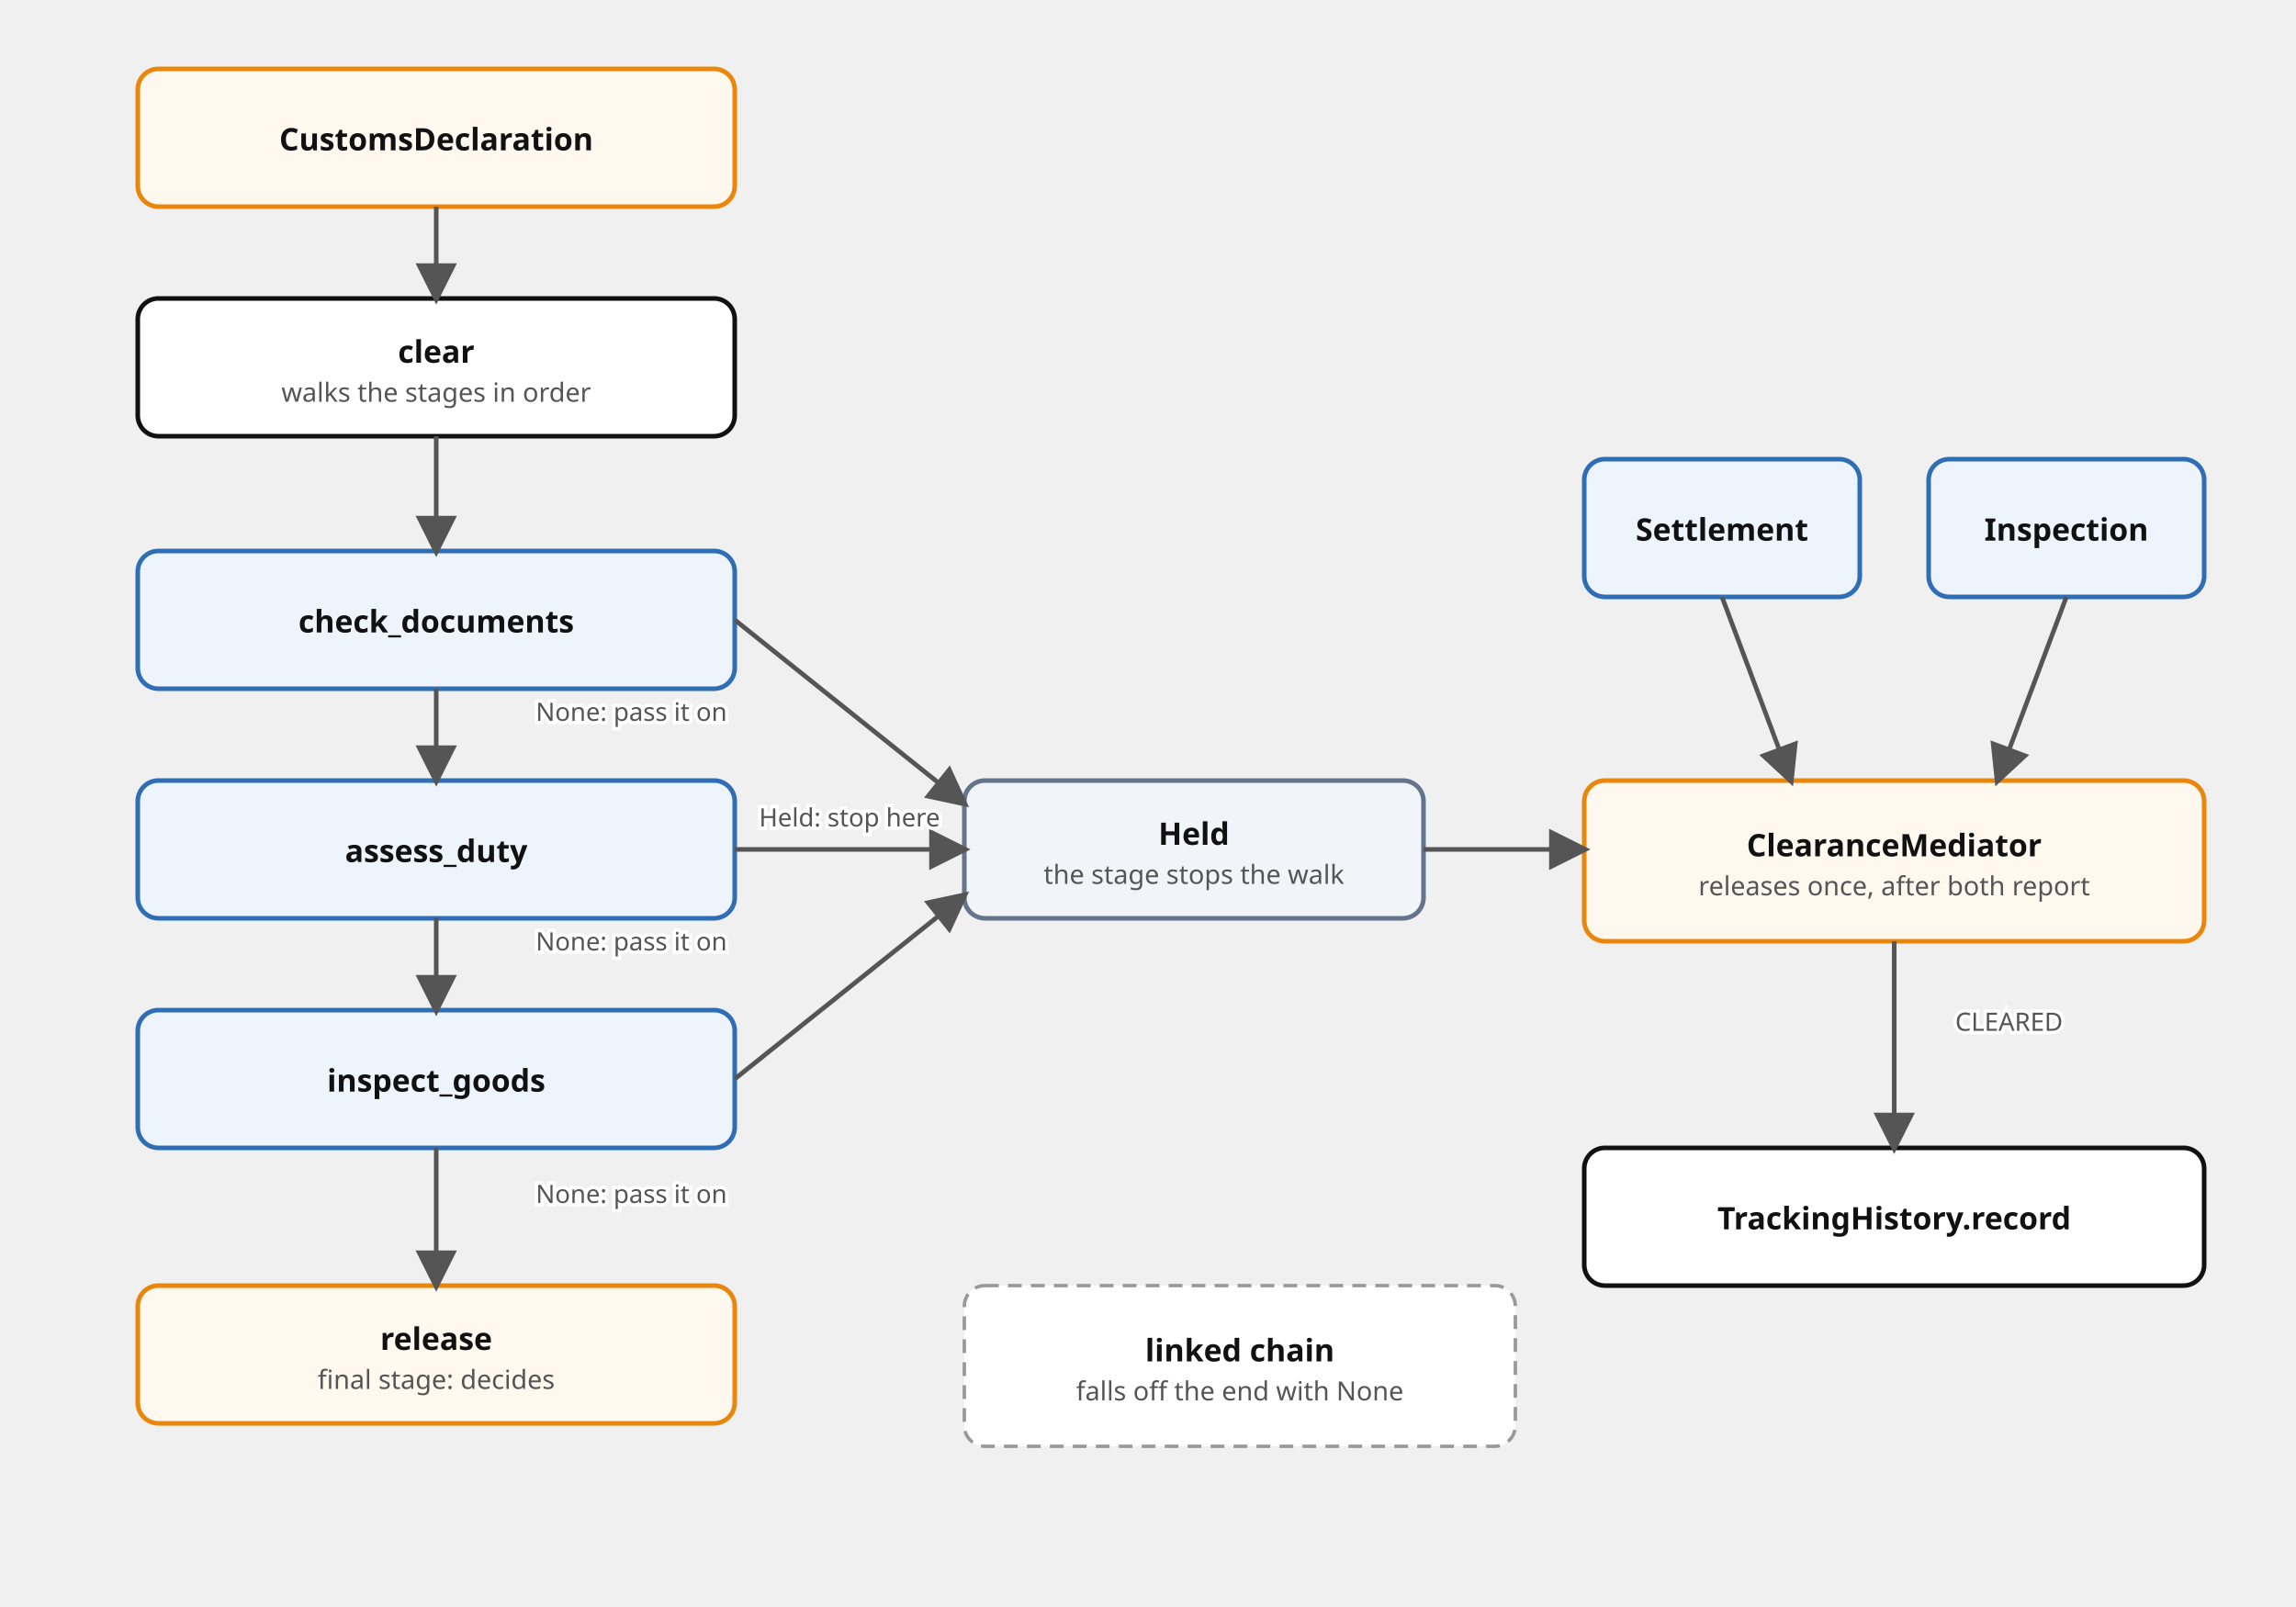
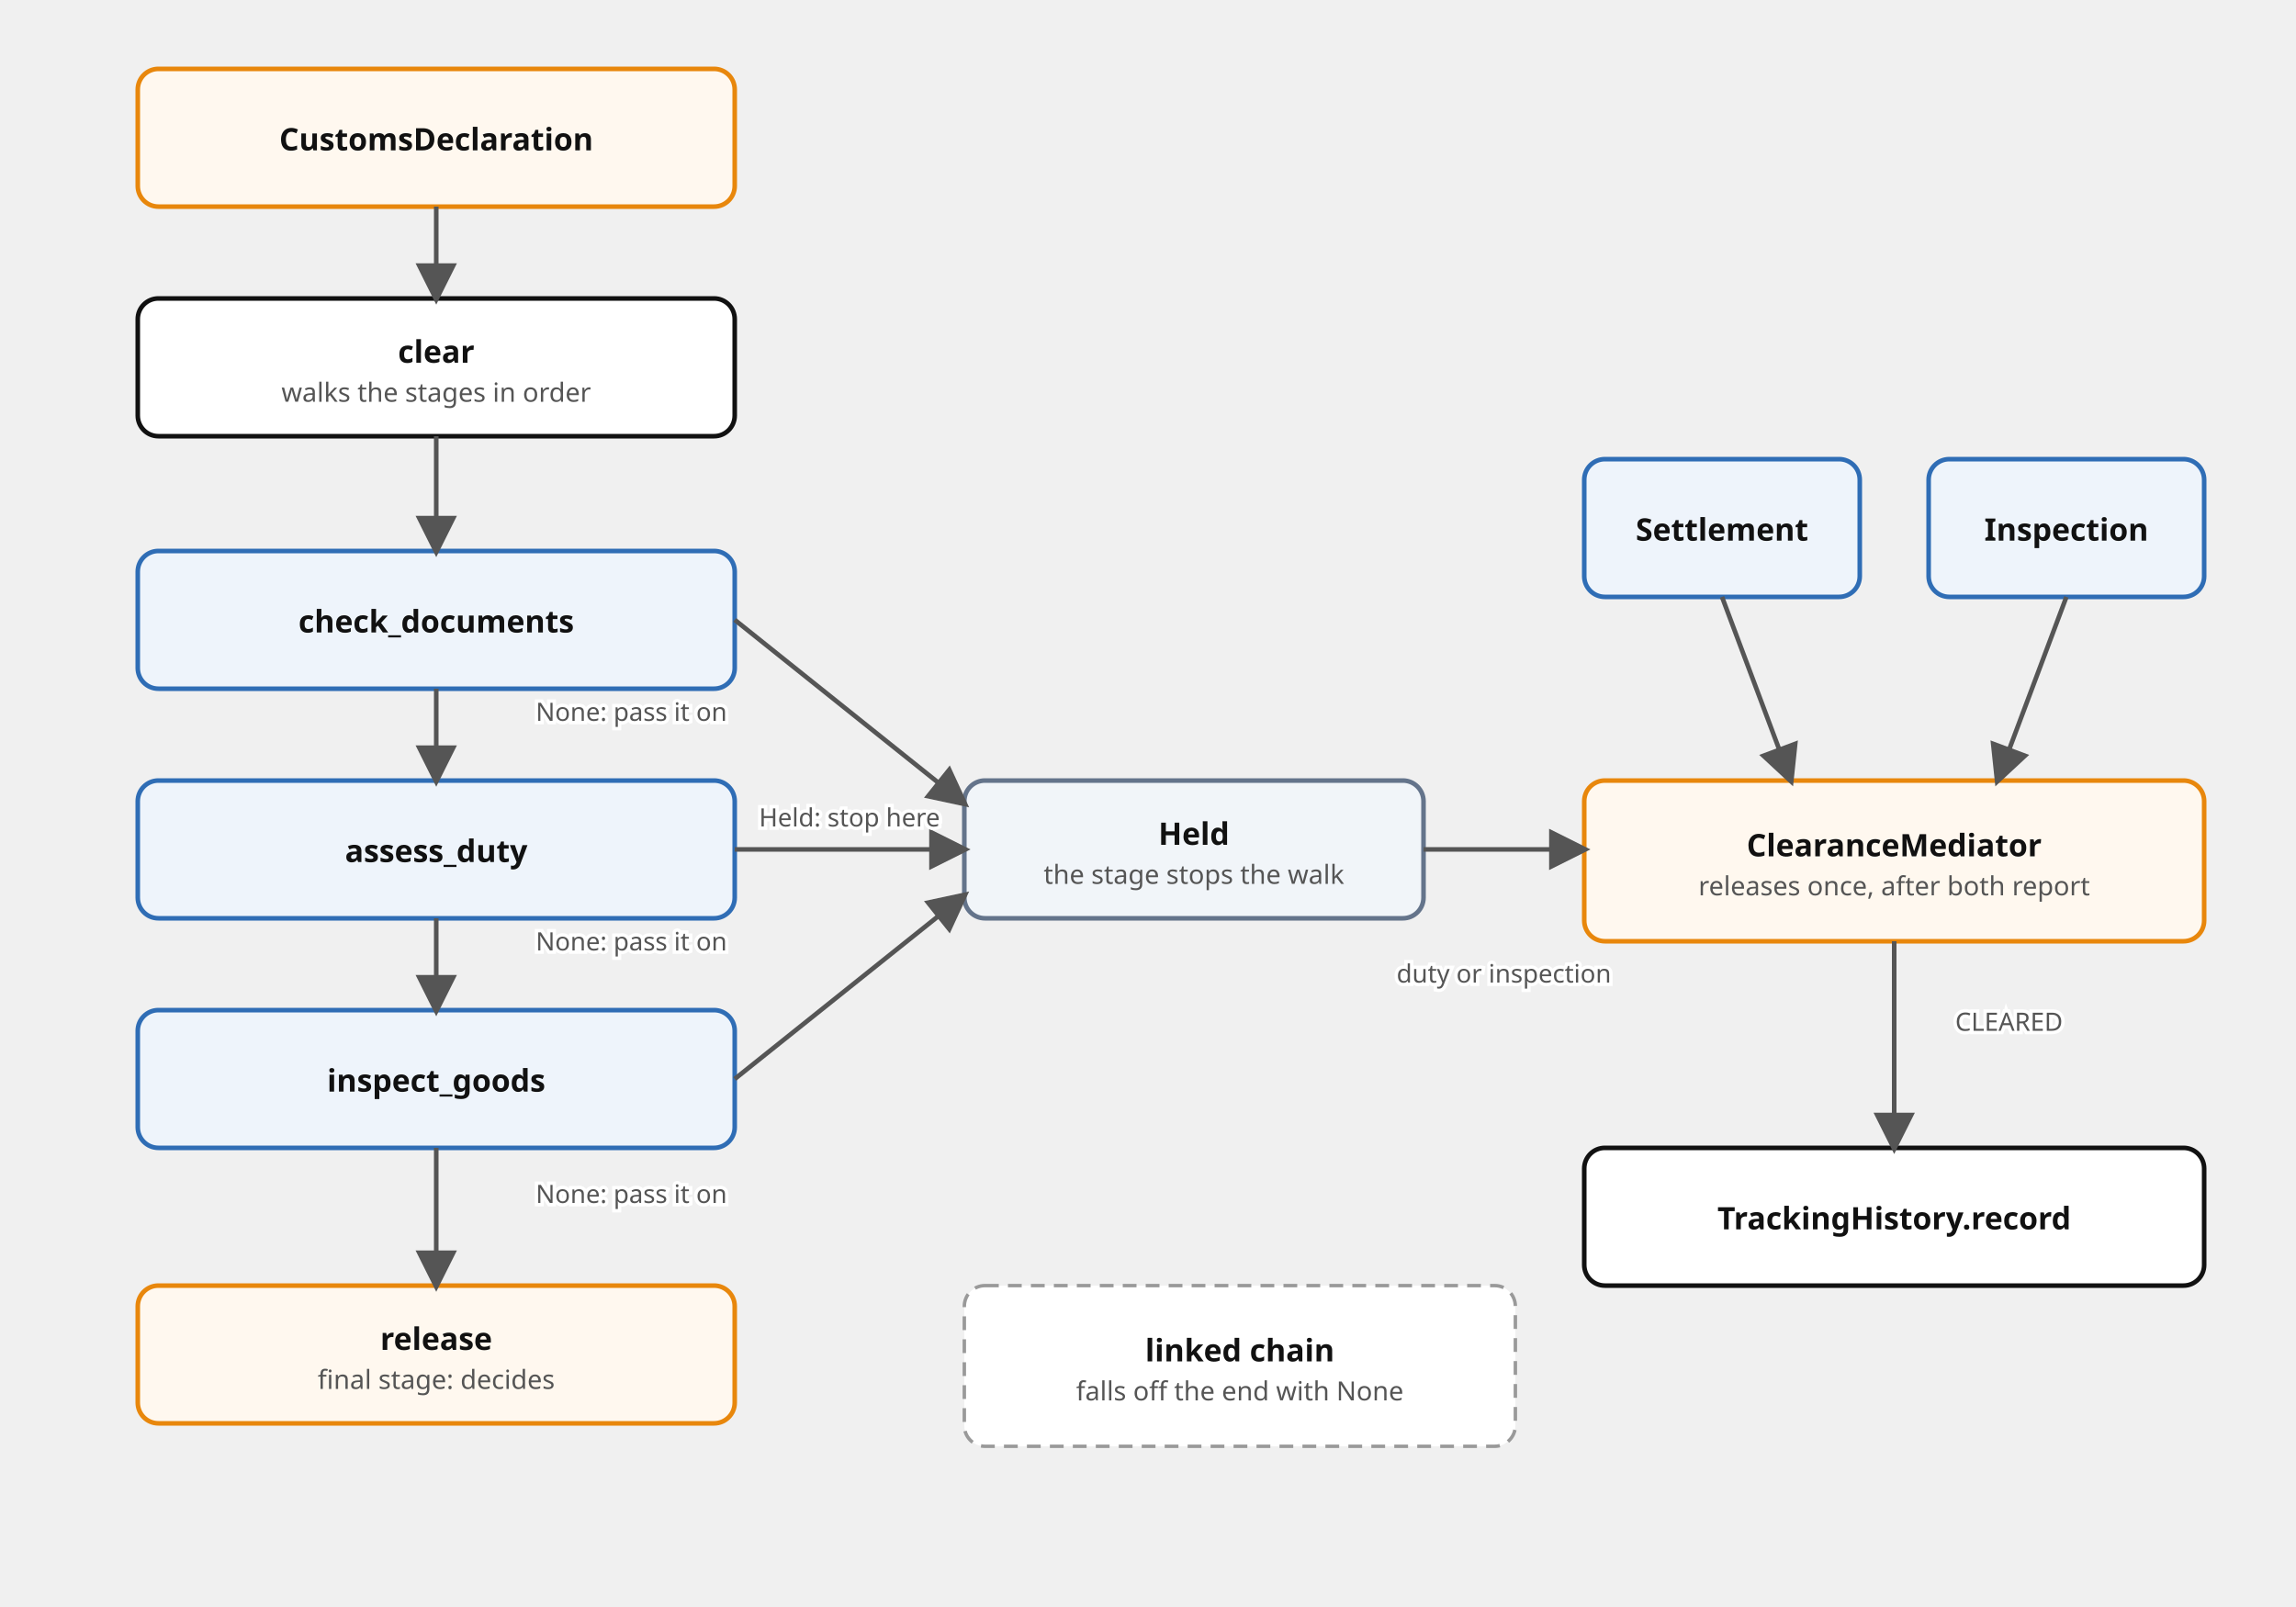
<svg xmlns="http://www.w3.org/2000/svg" viewBox="0 0 1000 700" font-family="'Red Hat Text', system-ui, sans-serif" role="img">
  <defs>
    <marker id="a" viewBox="0 0 10 10" refX="8.5" refY="5" markerWidth="9" markerHeight="9" orient="auto-start-reverse">
      <path d="M0,0 L10,5 L0,10 z" fill="#555" />
    </marker>
    <marker id="am" viewBox="0 0 10 10" refX="8.5" refY="5" markerWidth="9" markerHeight="9" orient="auto-start-reverse">
      <path d="M0,0 L10,5 L0,10 z" fill="#b8650a" />
    </marker>
  </defs>
  <rect x="60" y="30" width="260" height="60" rx="9" fill="#fff8ef" stroke="#e8870c" stroke-width="2" />
  <text x="190.0" y="65.5" font-size="13.5" font-weight="700" fill="#111111" text-anchor="middle">CustomsDeclaration</text>
  <rect x="60" y="130" width="260" height="60" rx="9" fill="#ffffff" stroke="#111111" stroke-width="2" />
  <text x="190.0" y="158.0" font-size="13.5" font-weight="700" fill="#111111" text-anchor="middle">clear</text>
  <text x="190.0" y="175.0" font-size="11.5" fill="#555555" text-anchor="middle">walks the stages in order</text>
  <rect x="60" y="240" width="260" height="60" rx="9" fill="#eef4fb" stroke="#2f6db5" stroke-width="2" />
  <text x="190.0" y="275.5" font-size="13.5" font-weight="700" fill="#111111" text-anchor="middle">check_documents</text>
  <rect x="60" y="340" width="260" height="60" rx="9" fill="#eef4fb" stroke="#2f6db5" stroke-width="2" />
  <text x="190.0" y="375.5" font-size="13.5" font-weight="700" fill="#111111" text-anchor="middle">assess_duty</text>
  <rect x="60" y="440" width="260" height="60" rx="9" fill="#eef4fb" stroke="#2f6db5" stroke-width="2" />
  <text x="190.0" y="475.5" font-size="13.5" font-weight="700" fill="#111111" text-anchor="middle">inspect_goods</text>
  <rect x="60" y="560" width="260" height="60" rx="9" fill="#fff8ef" stroke="#e8870c" stroke-width="2" />
  <text x="190.0" y="588.0" font-size="13.5" font-weight="700" fill="#111111" text-anchor="middle">release</text>
  <text x="190.0" y="605.0" font-size="11.5" fill="#555555" text-anchor="middle">final stage: decides</text>
  <rect x="420" y="340" width="200" height="60" rx="9" fill="#f1f5f9" stroke="#64748b" stroke-width="2" />
  <text x="520.0" y="368.0" font-size="13.5" font-weight="700" fill="#111111" text-anchor="middle">Held</text>
  <text x="520.0" y="385.0" font-size="11.5" fill="#555555" text-anchor="middle">the stage stops the walk</text>
  <rect x="420" y="560" width="240" height="70" rx="9" fill="#ffffff" stroke="#999999" stroke-width="1.5" stroke-dasharray="6 4" />
  <text x="540.0" y="593.0" font-size="13.5" font-weight="700" fill="#111111" text-anchor="middle">linked chain</text>
  <text x="540.0" y="610.0" font-size="11.5" fill="#555555" text-anchor="middle">falls off the end with None</text>
  <rect x="690" y="200" width="120" height="60" rx="9" fill="#eef4fb" stroke="#2f6db5" stroke-width="2" />
  <text x="750.0" y="235.5" font-size="13.5" font-weight="700" fill="#111111" text-anchor="middle">Settlement</text>
  <rect x="840" y="200" width="120" height="60" rx="9" fill="#eef4fb" stroke="#2f6db5" stroke-width="2" />
  <text x="900.0" y="235.5" font-size="13.5" font-weight="700" fill="#111111" text-anchor="middle">Inspection</text>
  <rect x="690" y="340" width="270" height="70" rx="9" fill="#fff8ef" stroke="#e8870c" stroke-width="2" />
  <text x="825.0" y="373.0" font-size="13.5" font-weight="700" fill="#111111" text-anchor="middle">ClearanceMediator</text>
  <text x="825.0" y="390.0" font-size="11.5" fill="#555555" text-anchor="middle">releases once, after both report</text>
  <rect x="690" y="500" width="270" height="60" rx="9" fill="#ffffff" stroke="#111111" stroke-width="2" />
  <text x="825.0" y="535.5" font-size="13.5" font-weight="700" fill="#111111" text-anchor="middle">TrackingHistory.record</text>
  <path d="M190,90 L190,130" fill="none" stroke="#555" stroke-width="2" marker-end="url(#a)" />
  <path d="M190,190 L190,240" fill="none" stroke="#555" stroke-width="2" marker-end="url(#a)" />
  <path d="M190,300 L190,340" fill="none" stroke="#555" stroke-width="2" marker-end="url(#a)" />
  <text x="275.0" y="314.0" font-size="11" fill="#ffffff" stroke="#ffffff" stroke-width="3" paint-order="stroke" text-anchor="middle">None: pass it on</text>
  <text x="275.0" y="314.0" font-size="11" fill="#555" text-anchor="middle">None: pass it on</text>
  <path d="M190,400 L190,440" fill="none" stroke="#555" stroke-width="2" marker-end="url(#a)" />
  <text x="275.0" y="414.0" font-size="11" fill="#ffffff" stroke="#ffffff" stroke-width="3" paint-order="stroke" text-anchor="middle">None: pass it on</text>
  <text x="275.0" y="414.0" font-size="11" fill="#555" text-anchor="middle">None: pass it on</text>
  <path d="M190,500 L190,560" fill="none" stroke="#555" stroke-width="2" marker-end="url(#a)" />
  <text x="275.0" y="524.0" font-size="11" fill="#ffffff" stroke="#ffffff" stroke-width="3" paint-order="stroke" text-anchor="middle">None: pass it on</text>
  <text x="275.0" y="524.0" font-size="11" fill="#555" text-anchor="middle">None: pass it on</text>
  <path d="M320,270 L420,350" fill="none" stroke="#555" stroke-width="2" marker-end="url(#a)" />
  <path d="M320,370 L420,370" fill="none" stroke="#555" stroke-width="2" marker-end="url(#a)" />
  <text x="370.0" y="360.0" font-size="11" fill="#ffffff" stroke="#ffffff" stroke-width="3" paint-order="stroke" text-anchor="middle">Held: stop here</text>
  <text x="370.0" y="360.0" font-size="11" fill="#555" text-anchor="middle">Held: stop here</text>
  <path d="M320,470 L420,390" fill="none" stroke="#555" stroke-width="2" marker-end="url(#a)" />
  <path d="M620,370 L690,370" fill="none" stroke="#555" stroke-width="2" marker-end="url(#a)" />
+   <text x="655.0" y="428.0" font-size="11" fill="#ffffff" stroke="#ffffff" stroke-width="3" paint-order="stroke" text-anchor="middle">duty or inspection</text>
+   <text x="655.0" y="428.0" font-size="11" fill="#555" text-anchor="middle">duty or inspection</text>
  <path d="M750,260 L780,340" fill="none" stroke="#555" stroke-width="2" marker-end="url(#a)" />
  <path d="M900,260 L870,340" fill="none" stroke="#555" stroke-width="2" marker-end="url(#a)" />
  <path d="M825,410 L825,500" fill="none" stroke="#555" stroke-width="2" marker-end="url(#a)" />
  <text x="875.0" y="449.0" font-size="11" fill="#ffffff" stroke="#ffffff" stroke-width="3" paint-order="stroke" text-anchor="middle">CLEARED</text>
  <text x="875.0" y="449.0" font-size="11" fill="#555" text-anchor="middle">CLEARED</text>
</svg>
